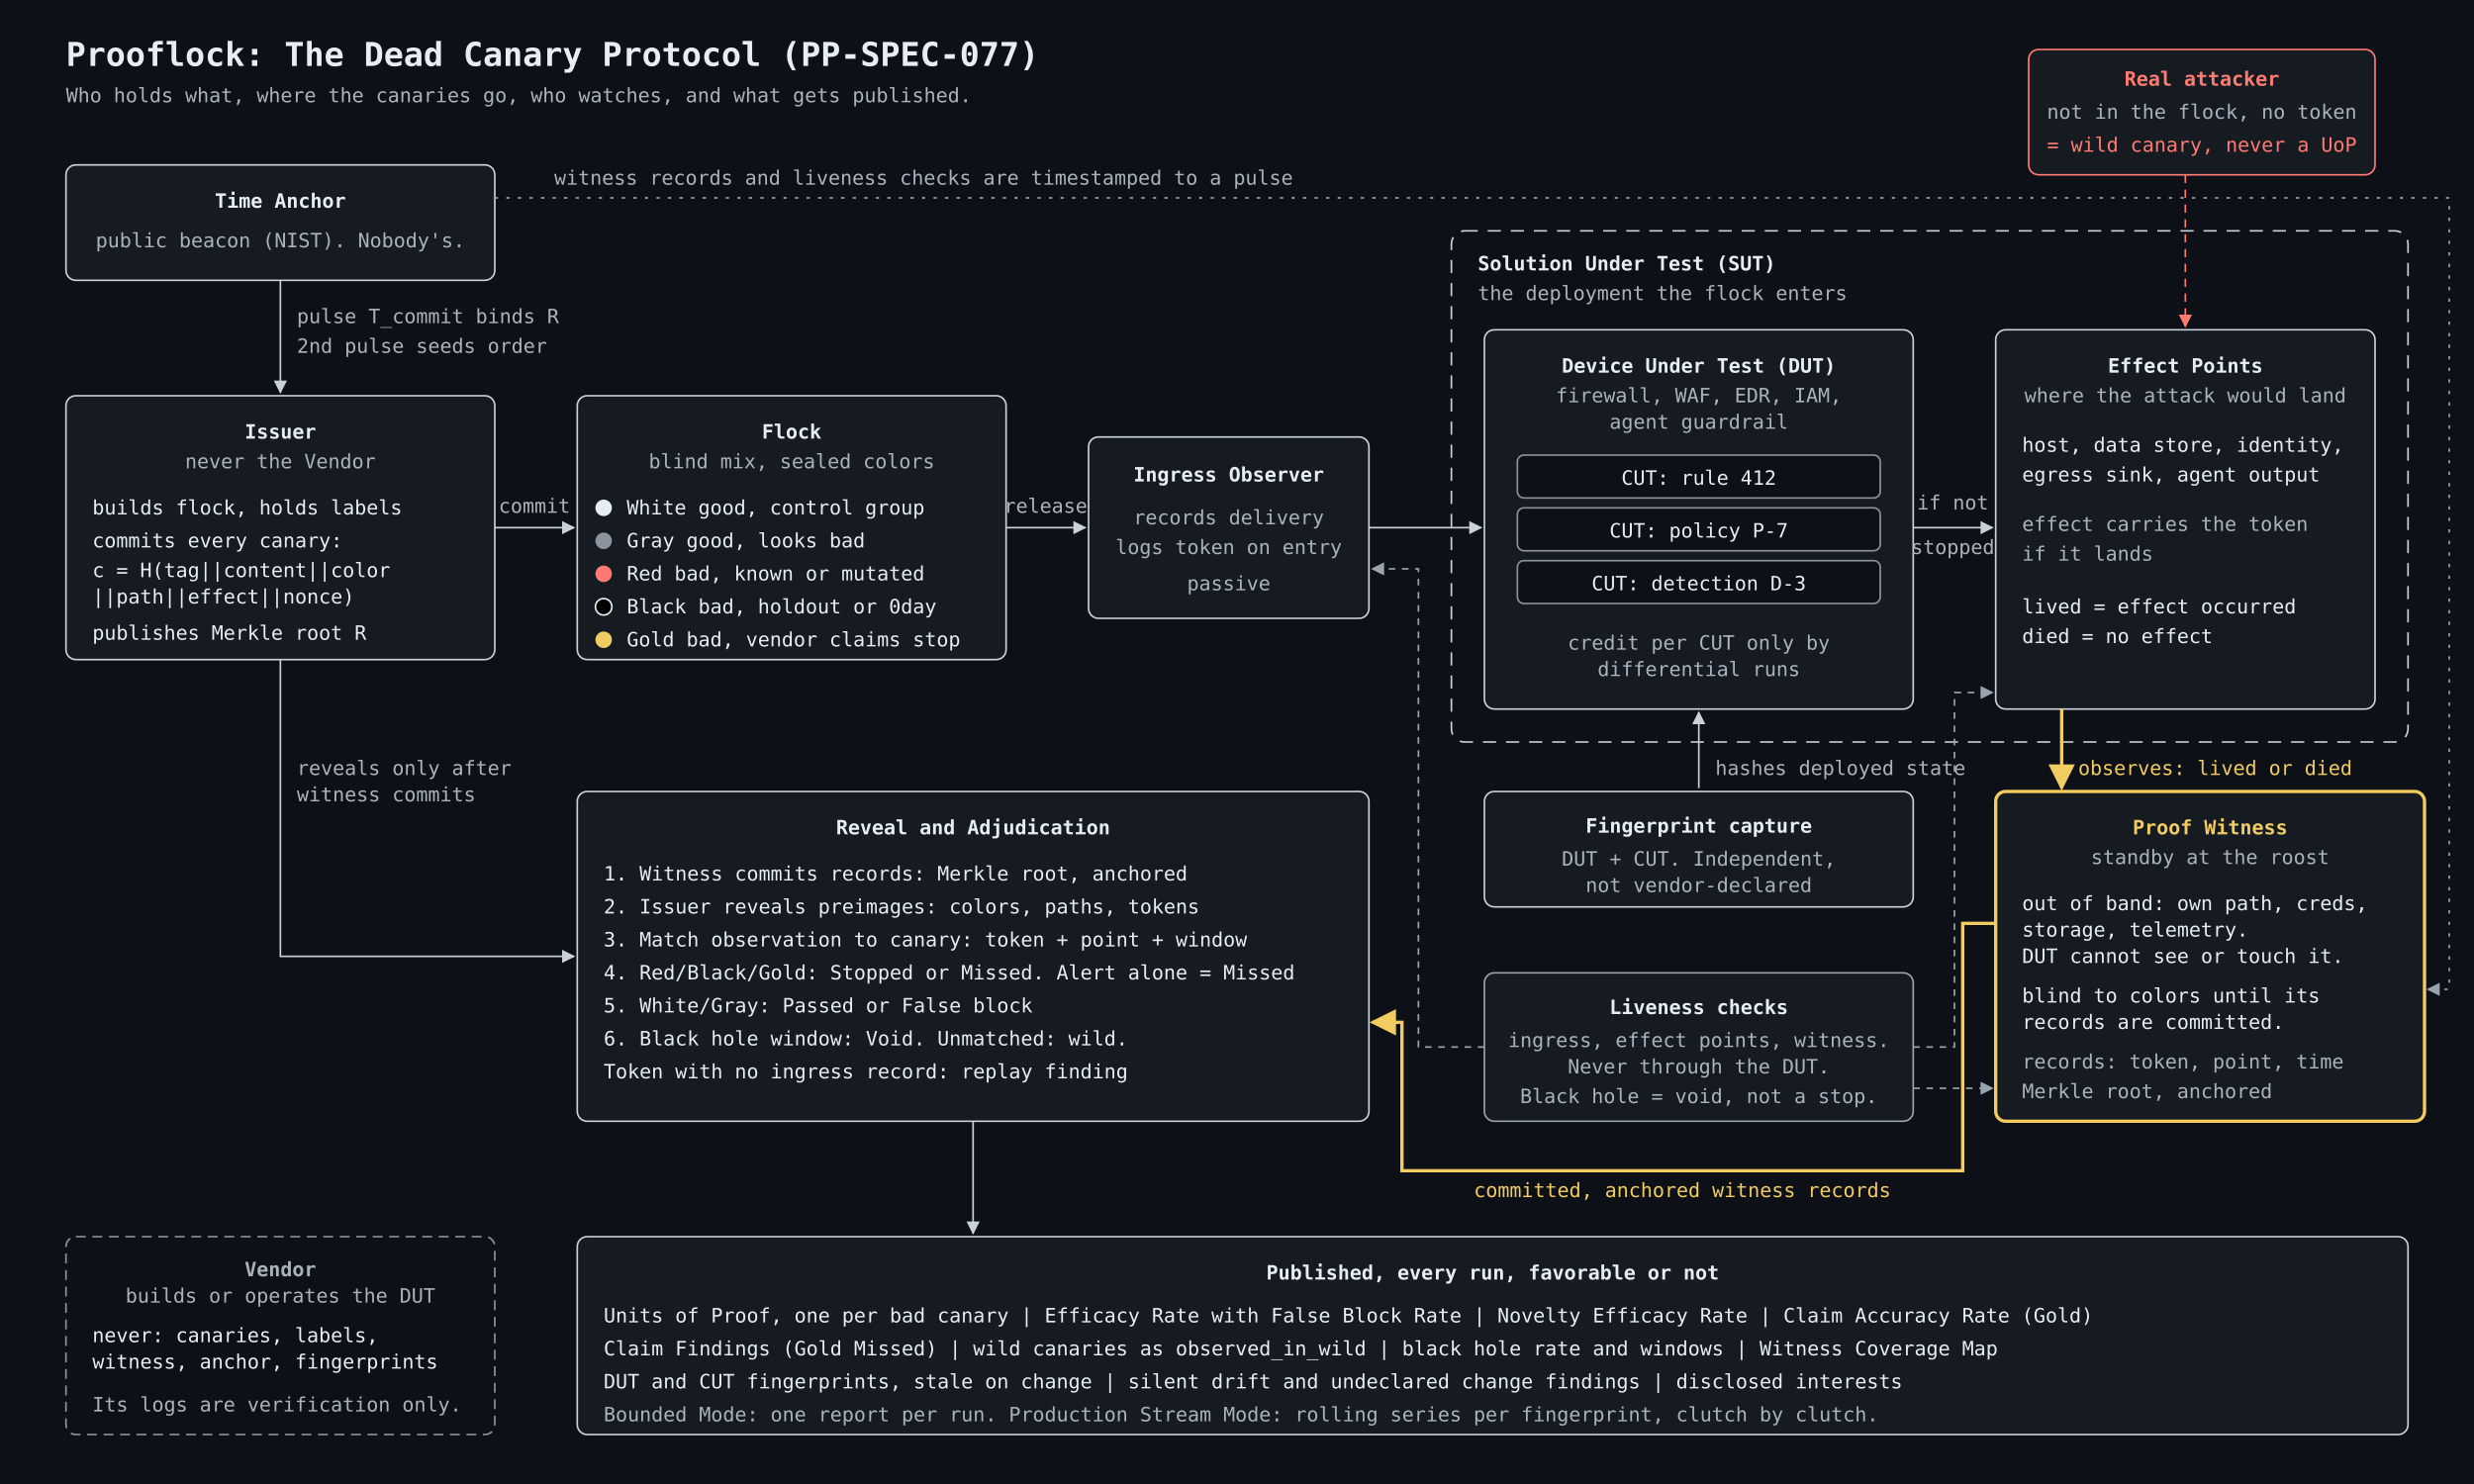
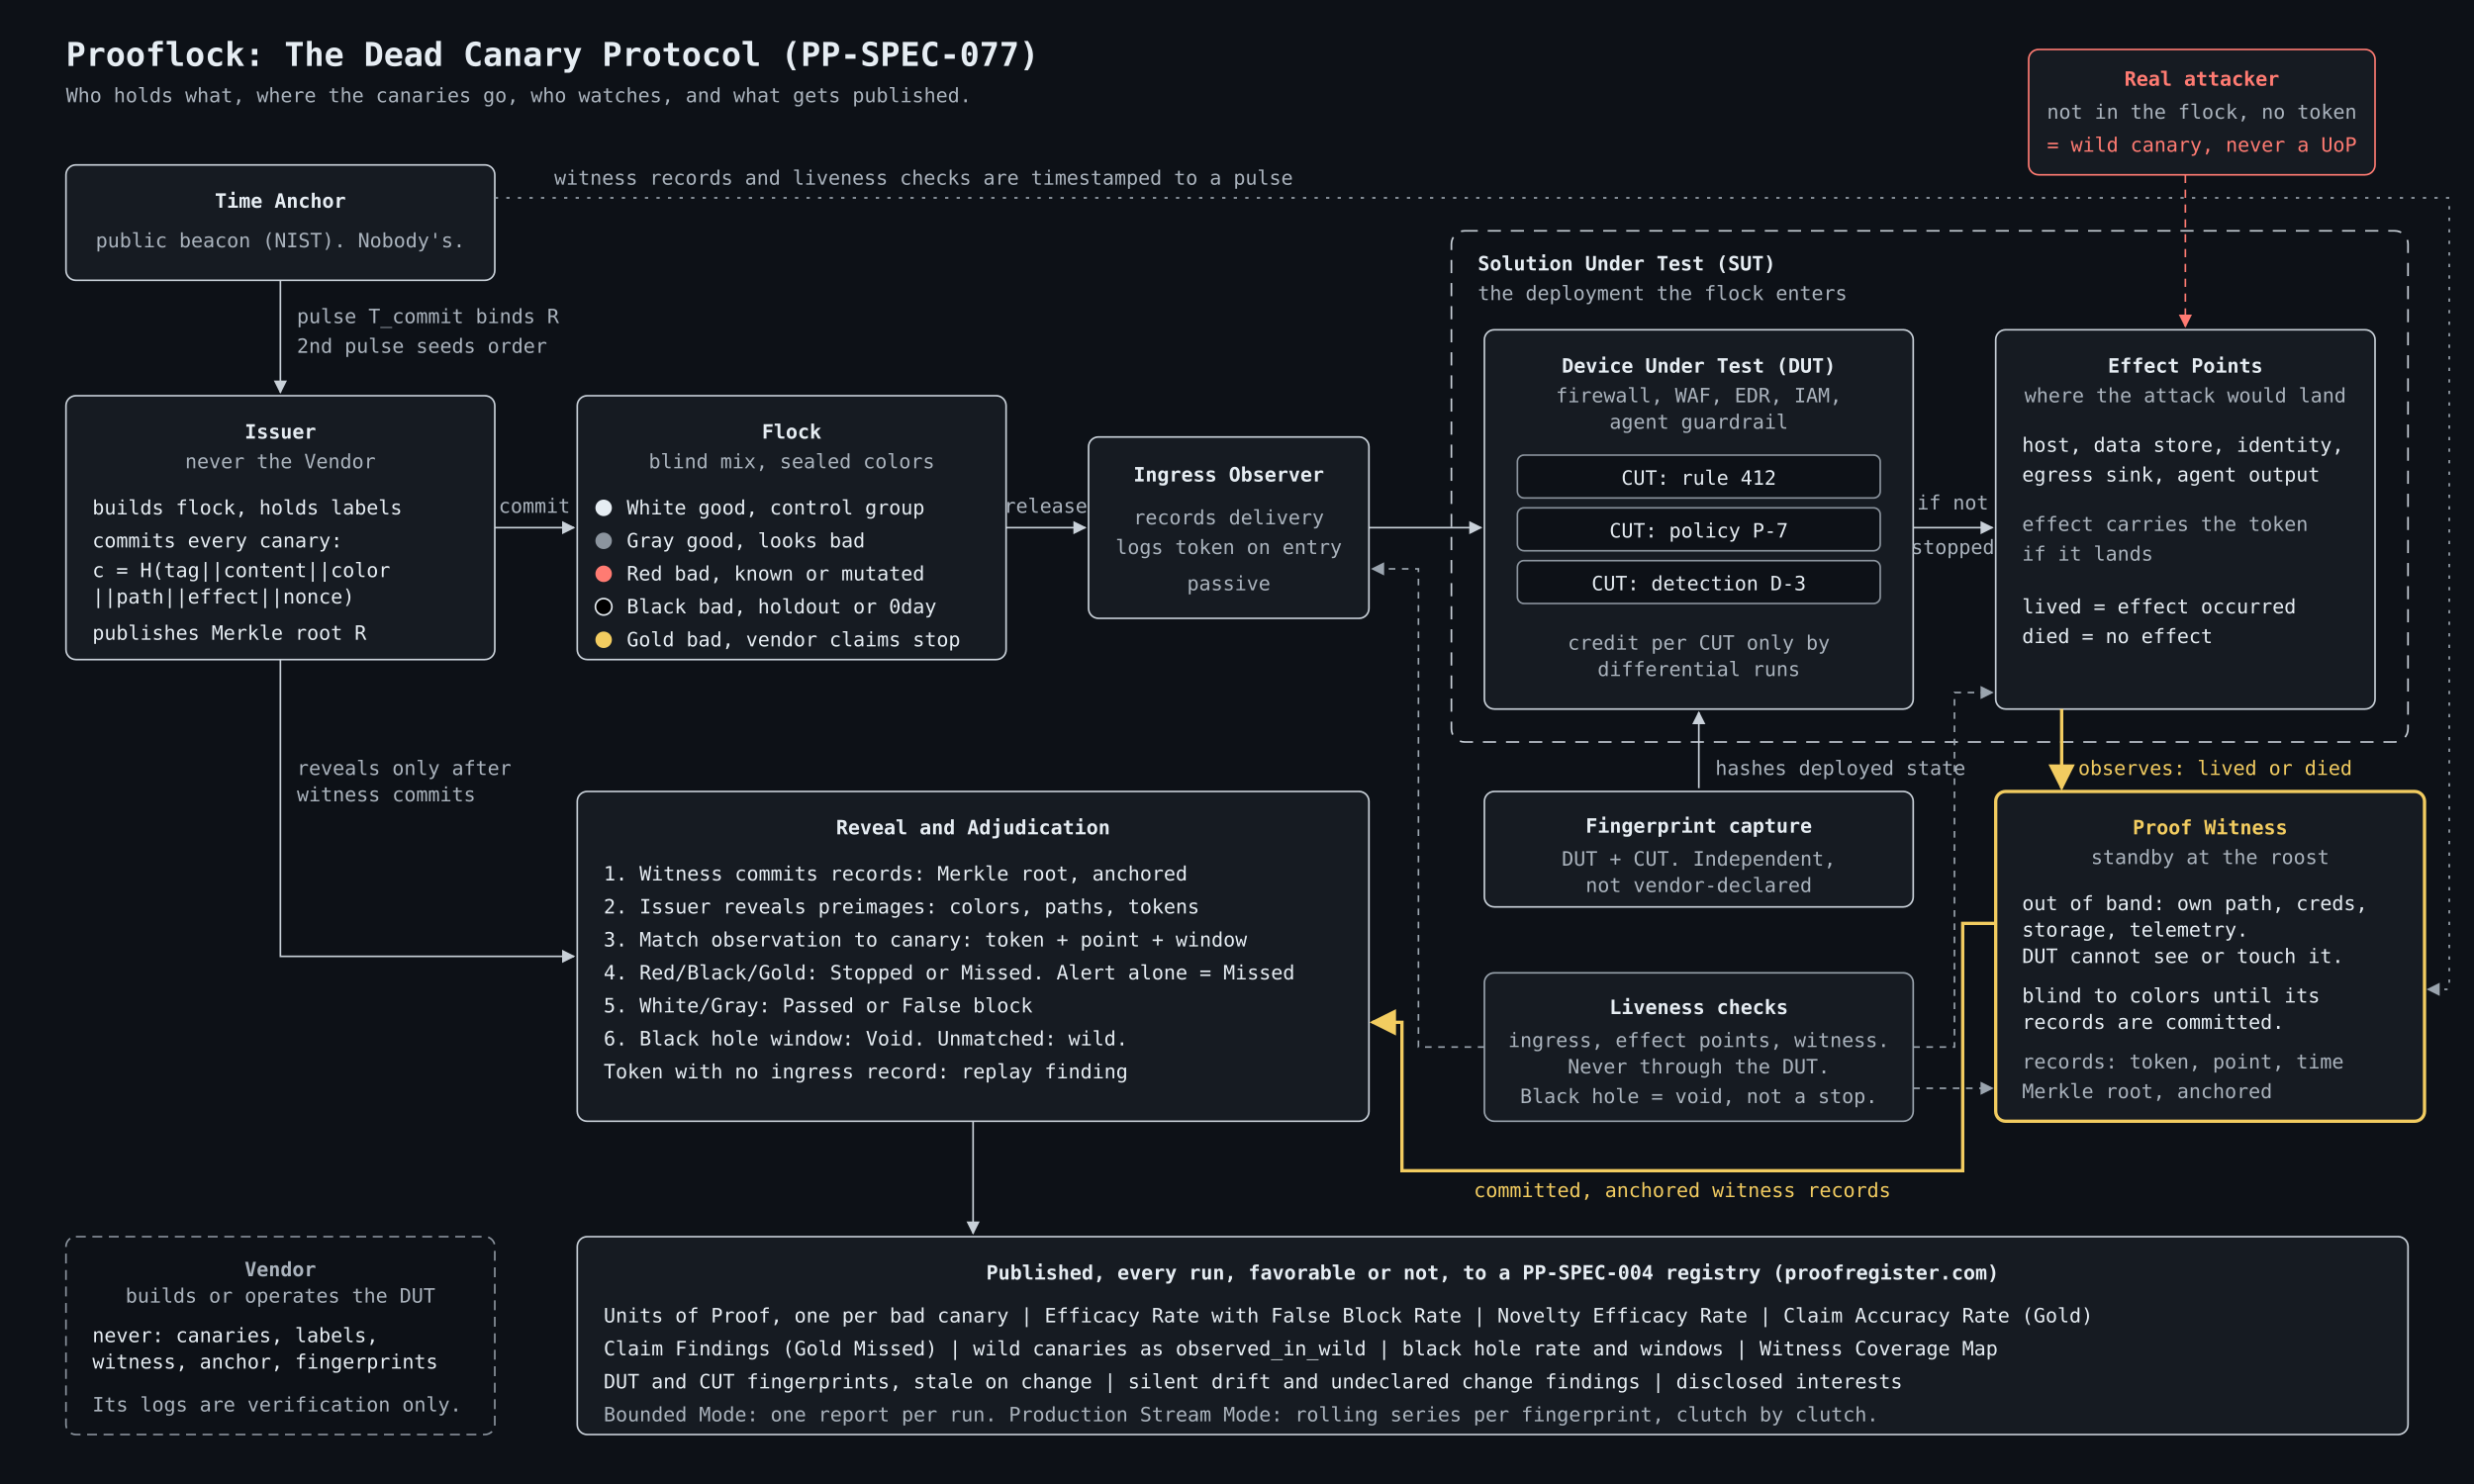
<svg xmlns="http://www.w3.org/2000/svg" viewBox="0 0 1500 900" role="img" aria-label="Prooflock Dead Canary Protocol: Issuer commits a colored flock anchored to a public time beacon, releases it through an Ingress Observer into the Solution Under Test containing the Device Under Test and its controls, a blind out-of-band Proof Witness records what lands at the Effect Points, liveness checks bypass the device to detect black holes, labels are revealed and outcomes adjudicated into published Units of Proof, and any effect without a committed token is a wild canary." font-family="ui-monospace, SFMono-Regular, Menlo, Consolas, monospace" font-size="12">
  <defs>
    <marker id="a" viewBox="0 0 10 10" refX="9" refY="5" markerWidth="8" markerHeight="8" orient="auto-start-reverse">
      <path d="M0,0 L10,5 L0,10 z" fill="#c9d1d9" />
    </marker>
    <marker id="ag" viewBox="0 0 10 10" refX="9" refY="5" markerWidth="8" markerHeight="8" orient="auto-start-reverse">
      <path d="M0,0 L10,5 L0,10 z" fill="#f2cc60" />
    </marker>
    <marker id="ar" viewBox="0 0 10 10" refX="9" refY="5" markerWidth="8" markerHeight="8" orient="auto-start-reverse">
      <path d="M0,0 L10,5 L0,10 z" fill="#ff7b72" />
    </marker>
    <marker id="am" viewBox="0 0 10 10" refX="9" refY="5" markerWidth="8" markerHeight="8" orient="auto-start-reverse">
      <path d="M0,0 L10,5 L0,10 z" fill="#9aa4ae" />
    </marker>
  </defs>
  <rect width="1500" height="900" fill="#0d1117" />
  <text x="40" y="40" fill="#e6edf3" font-size="20" font-weight="bold">Prooflock: The Dead Canary Protocol (PP-SPEC-077)</text>
  <text x="40" y="62" fill="#aab3bd">Who holds what, where the canaries go, who watches, and what gets published.</text>
  <rect x="40" y="100" width="260" height="70" rx="6" fill="#161b22" stroke="#c9d1d9" />
  <text x="170" y="126" fill="#e6edf3" text-anchor="middle" font-weight="bold">Time Anchor</text>
  <text x="170" y="150" fill="#aab3bd" text-anchor="middle">public beacon (NIST). Nobody's.</text>
  <line x1="170" y1="170" x2="170" y2="238" stroke="#c9d1d9" marker-end="url(#a)" />
  <text x="180" y="196" fill="#aab3bd">pulse T_commit binds R</text>
  <text x="180" y="214" fill="#aab3bd">2nd pulse seeds order</text>
  <path d="M300,120 L1485,120 L1485,600 L1472,600" fill="none" stroke="#9aa4ae" stroke-dasharray="2 5" marker-end="url(#am)" />
  <text x="560" y="112" fill="#aab3bd" text-anchor="middle">witness records and liveness checks are timestamped to a pulse</text>
  <rect x="40" y="240" width="260" height="160" rx="6" fill="#161b22" stroke="#c9d1d9" />
  <text x="170" y="266" fill="#e6edf3" text-anchor="middle" font-weight="bold">Issuer</text>
  <text x="170" y="284" fill="#aab3bd" text-anchor="middle">never the Vendor</text>
  <text x="56" y="312" fill="#e6edf3">builds flock, holds labels</text>
  <text x="56" y="332" fill="#e6edf3">commits every canary:</text>
  <text x="56" y="350" fill="#e6edf3">c = H(tag||content||color</text>
  <text x="56" y="366" fill="#e6edf3">      ||path||effect||nonce)</text>
  <text x="56" y="388" fill="#e6edf3">publishes Merkle root R</text>
  <rect x="350" y="240" width="260" height="160" rx="6" fill="#161b22" stroke="#c9d1d9" />
  <text x="480" y="266" fill="#e6edf3" text-anchor="middle" font-weight="bold">Flock</text>
  <text x="480" y="284" fill="#aab3bd" text-anchor="middle">blind mix, sealed colors</text>
  <circle cx="366" cy="308" r="5" fill="#e6edf3" />
  <text x="380" y="312" fill="#e6edf3">White  good, control group</text>
  <circle cx="366" cy="328" r="5" fill="#8b949e" />
  <text x="380" y="332" fill="#e6edf3">Gray   good, looks bad</text>
  <circle cx="366" cy="348" r="5" fill="#ff7b72" />
  <text x="380" y="352" fill="#e6edf3">Red    bad, known or mutated</text>
  <circle cx="366" cy="368" r="5" fill="#000" stroke="#e6edf3" />
  <text x="380" y="372" fill="#e6edf3">Black  bad, holdout or 0day</text>
  <circle cx="366" cy="388" r="5" fill="#f2cc60" />
  <text x="380" y="392" fill="#e6edf3">Gold   bad, vendor claims stop</text>
  <line x1="300" y1="320" x2="348" y2="320" stroke="#c9d1d9" marker-end="url(#a)" />
  <text x="324" y="311" fill="#aab3bd" text-anchor="middle">commit</text>
  <rect x="660" y="265" width="170" height="110" rx="6" fill="#161b22" stroke="#c9d1d9" />
  <text x="745" y="292" fill="#e6edf3" text-anchor="middle" font-weight="bold">Ingress Observer</text>
  <text x="745" y="318" fill="#aab3bd" text-anchor="middle">records delivery</text>
  <text x="745" y="336" fill="#aab3bd" text-anchor="middle">logs token on entry</text>
  <text x="745" y="358" fill="#aab3bd" text-anchor="middle">passive</text>
  <line x1="610" y1="320" x2="658" y2="320" stroke="#c9d1d9" marker-end="url(#a)" />
  <text x="634" y="311" fill="#aab3bd" text-anchor="middle">release</text>
  <rect x="880" y="140" width="580" height="310" rx="8" fill="none" stroke="#c9d1d9" stroke-dasharray="8 6" />
  <text x="896" y="164" fill="#e6edf3" font-weight="bold">Solution Under Test (SUT)</text>
  <text x="896" y="182" fill="#aab3bd">the deployment the flock enters</text>
  <rect x="900" y="200" width="260" height="230" rx="6" fill="#161b22" stroke="#c9d1d9" />
  <text x="1030" y="226" fill="#e6edf3" text-anchor="middle" font-weight="bold">Device Under Test (DUT)</text>
  <text x="1030" y="244" fill="#aab3bd" text-anchor="middle">firewall, WAF, EDR, IAM,</text>
  <text x="1030" y="260" fill="#aab3bd" text-anchor="middle">agent guardrail</text>
  <rect x="920" y="276" width="220" height="26" rx="4" fill="#0d1117" stroke="#8b949e" />
  <text x="1030" y="294" fill="#e6edf3" text-anchor="middle">CUT: rule 412</text>
  <rect x="920" y="308" width="220" height="26" rx="4" fill="#0d1117" stroke="#8b949e" />
  <text x="1030" y="326" fill="#e6edf3" text-anchor="middle">CUT: policy P-7</text>
  <rect x="920" y="340" width="220" height="26" rx="4" fill="#0d1117" stroke="#8b949e" />
  <text x="1030" y="358" fill="#e6edf3" text-anchor="middle">CUT: detection D-3</text>
  <text x="1030" y="394" fill="#aab3bd" text-anchor="middle">credit per CUT only by</text>
  <text x="1030" y="410" fill="#aab3bd" text-anchor="middle">differential runs</text>
  <line x1="830" y1="320" x2="898" y2="320" stroke="#c9d1d9" marker-end="url(#a)" />
  <rect x="1210" y="200" width="230" height="230" rx="6" fill="#161b22" stroke="#c9d1d9" />
  <text x="1325" y="226" fill="#e6edf3" text-anchor="middle" font-weight="bold">Effect Points</text>
  <text x="1325" y="244" fill="#aab3bd" text-anchor="middle">where the attack would land</text>
  <text x="1226" y="274" fill="#e6edf3">host, data store, identity,</text>
  <text x="1226" y="292" fill="#e6edf3">egress sink, agent output</text>
  <text x="1226" y="322" fill="#aab3bd">effect carries the token</text>
  <text x="1226" y="340" fill="#aab3bd">if it lands</text>
  <text x="1226" y="372" fill="#e6edf3">lived = effect occurred</text>
  <text x="1226" y="390" fill="#e6edf3">died  = no effect</text>
  <line x1="1160" y1="320" x2="1208" y2="320" stroke="#c9d1d9" marker-end="url(#a)" />
  <text x="1184" y="309" fill="#aab3bd" text-anchor="middle">if not</text>
  <text x="1184" y="336" fill="#aab3bd" text-anchor="middle">stopped</text>
  <rect x="1230" y="30" width="210" height="76" rx="6" fill="#161b22" stroke="#ff7b72" />
  <text x="1335" y="52" fill="#ff7b72" text-anchor="middle" font-weight="bold">Real attacker</text>
  <text x="1335" y="72" fill="#aab3bd" text-anchor="middle">not in the flock, no token</text>
  <text x="1335" y="92" fill="#ff7b72" text-anchor="middle">= wild canary, never a UoP</text>
  <line x1="1325" y1="106" x2="1325" y2="198" stroke="#ff7b72" stroke-dasharray="5 4" marker-end="url(#ar)" />
  <rect x="900" y="480" width="260" height="70" rx="6" fill="#161b22" stroke="#c9d1d9" />
  <text x="1030" y="505" fill="#e6edf3" text-anchor="middle" font-weight="bold">Fingerprint capture</text>
  <text x="1030" y="525" fill="#aab3bd" text-anchor="middle">DUT + CUT. Independent,</text>
  <text x="1030" y="541" fill="#aab3bd" text-anchor="middle">not vendor-declared</text>
  <line x1="1030" y1="478" x2="1030" y2="432" stroke="#c9d1d9" marker-end="url(#a)" />
  <text x="1040" y="470" fill="#aab3bd">hashes deployed state</text>
  <rect x="900" y="590" width="260" height="90" rx="6" fill="#161b22" stroke="#9aa4ae" />
  <text x="1030" y="615" fill="#e6edf3" text-anchor="middle" font-weight="bold">Liveness checks</text>
  <text x="1030" y="635" fill="#aab3bd" text-anchor="middle">ingress, effect points, witness.</text>
  <text x="1030" y="651" fill="#aab3bd" text-anchor="middle">Never through the DUT.</text>
  <text x="1030" y="669" fill="#aab3bd" text-anchor="middle">Black hole = void, not a stop.</text>
  <path d="M900,635 L860,635 L860,345 L832,345" fill="none" stroke="#9aa4ae" stroke-dasharray="4 4" marker-end="url(#am)" />
  <path d="M1160,635 L1185,635 L1185,420 L1208,420" fill="none" stroke="#9aa4ae" stroke-dasharray="4 4" marker-end="url(#am)" />
  <path d="M1160,660 L1208,660" fill="none" stroke="#9aa4ae" stroke-dasharray="4 4" marker-end="url(#am)" />
  <rect x="1210" y="480" width="260" height="200" rx="6" fill="#161b22" stroke="#f2cc60" stroke-width="2" />
  <text x="1340" y="506" fill="#f2cc60" text-anchor="middle" font-weight="bold">Proof Witness</text>
  <text x="1340" y="524" fill="#aab3bd" text-anchor="middle">standby at the roost</text>
  <text x="1226" y="552" fill="#e6edf3">out of band: own path, creds,</text>
  <text x="1226" y="568" fill="#e6edf3">storage, telemetry.</text>
  <text x="1226" y="584" fill="#e6edf3">DUT cannot see or touch it.</text>
  <text x="1226" y="608" fill="#e6edf3">blind to colors until its</text>
  <text x="1226" y="624" fill="#e6edf3">records are committed.</text>
  <text x="1226" y="648" fill="#aab3bd">records: token, point, time</text>
  <text x="1226" y="666" fill="#aab3bd">Merkle root, anchored</text>
  <line x1="1250" y1="430" x2="1250" y2="478" stroke="#f2cc60" stroke-width="2" marker-end="url(#ag)" />
  <text x="1260" y="470" fill="#f2cc60">observes: lived or died</text>
  <rect x="350" y="480" width="480" height="200" rx="6" fill="#161b22" stroke="#c9d1d9" />
  <text x="590" y="506" fill="#e6edf3" text-anchor="middle" font-weight="bold">Reveal and Adjudication</text>
  <text x="366" y="534" fill="#e6edf3">1. Witness commits records: Merkle root, anchored</text>
  <text x="366" y="554" fill="#e6edf3">2. Issuer reveals preimages: colors, paths, tokens</text>
  <text x="366" y="574" fill="#e6edf3">3. Match observation to canary: token + point + window</text>
  <text x="366" y="594" fill="#e6edf3">4. Red/Black/Gold: Stopped or Missed. Alert alone = Missed</text>
  <text x="366" y="614" fill="#e6edf3">5. White/Gray: Passed or False block</text>
  <text x="366" y="634" fill="#e6edf3">6. Black hole window: Void. Unmatched: wild.</text>
  <text x="366" y="654" fill="#e6edf3">   Token with no ingress record: replay finding</text>
  <path d="M170,400 L170,580 L348,580" fill="none" stroke="#c9d1d9" marker-end="url(#a)" />
  <text x="180" y="470" fill="#aab3bd">reveals only after</text>
  <text x="180" y="486" fill="#aab3bd">witness commits</text>
  <path d="M1210,560 L1190,560 L1190,710 L850,710 L850,620 L832,620" fill="none" stroke="#f2cc60" stroke-width="2" marker-end="url(#ag)" />
  <text x="1020" y="726" fill="#f2cc60" text-anchor="middle">committed, anchored witness records</text>
  <rect x="350" y="750" width="1110" height="120" rx="6" fill="#161b22" stroke="#c9d1d9" />
-   <text x="905" y="776" fill="#e6edf3" text-anchor="middle" font-weight="bold">Published, every run, favorable or not</text>
+   <text x="905" y="776" fill="#e6edf3" text-anchor="middle" font-weight="bold">Published, every run, favorable or not, to a PP-SPEC-004 registry (proofregister.com)</text>
  <text x="366" y="802" fill="#e6edf3">Units of Proof, one per bad canary  |  Efficacy Rate with False Block Rate  |  Novelty Efficacy Rate  |  Claim Accuracy Rate (Gold)</text>
  <text x="366" y="822" fill="#e6edf3">Claim Findings (Gold Missed)  |  wild canaries as observed_in_wild  |  black hole rate and windows  |  Witness Coverage Map</text>
  <text x="366" y="842" fill="#e6edf3">DUT and CUT fingerprints, stale on change  |  silent drift and undeclared change findings  |  disclosed interests</text>
  <text x="366" y="862" fill="#aab3bd">Bounded Mode: one report per run.   Production Stream Mode: rolling series per fingerprint, clutch by clutch.</text>
  <line x1="590" y1="680" x2="590" y2="748" stroke="#c9d1d9" marker-end="url(#a)" />
  <rect x="40" y="750" width="260" height="120" rx="6" fill="none" stroke="#8b949e" stroke-dasharray="6 4" />
  <text x="170" y="774" fill="#aab3bd" text-anchor="middle" font-weight="bold">Vendor</text>
  <text x="170" y="790" fill="#aab3bd" text-anchor="middle">builds or operates the DUT</text>
  <text x="56" y="814" fill="#e6edf3">never: canaries, labels,</text>
  <text x="56" y="830" fill="#e6edf3">witness, anchor, fingerprints</text>
  <text x="56" y="856" fill="#aab3bd">Its logs are verification only.</text>
</svg>
